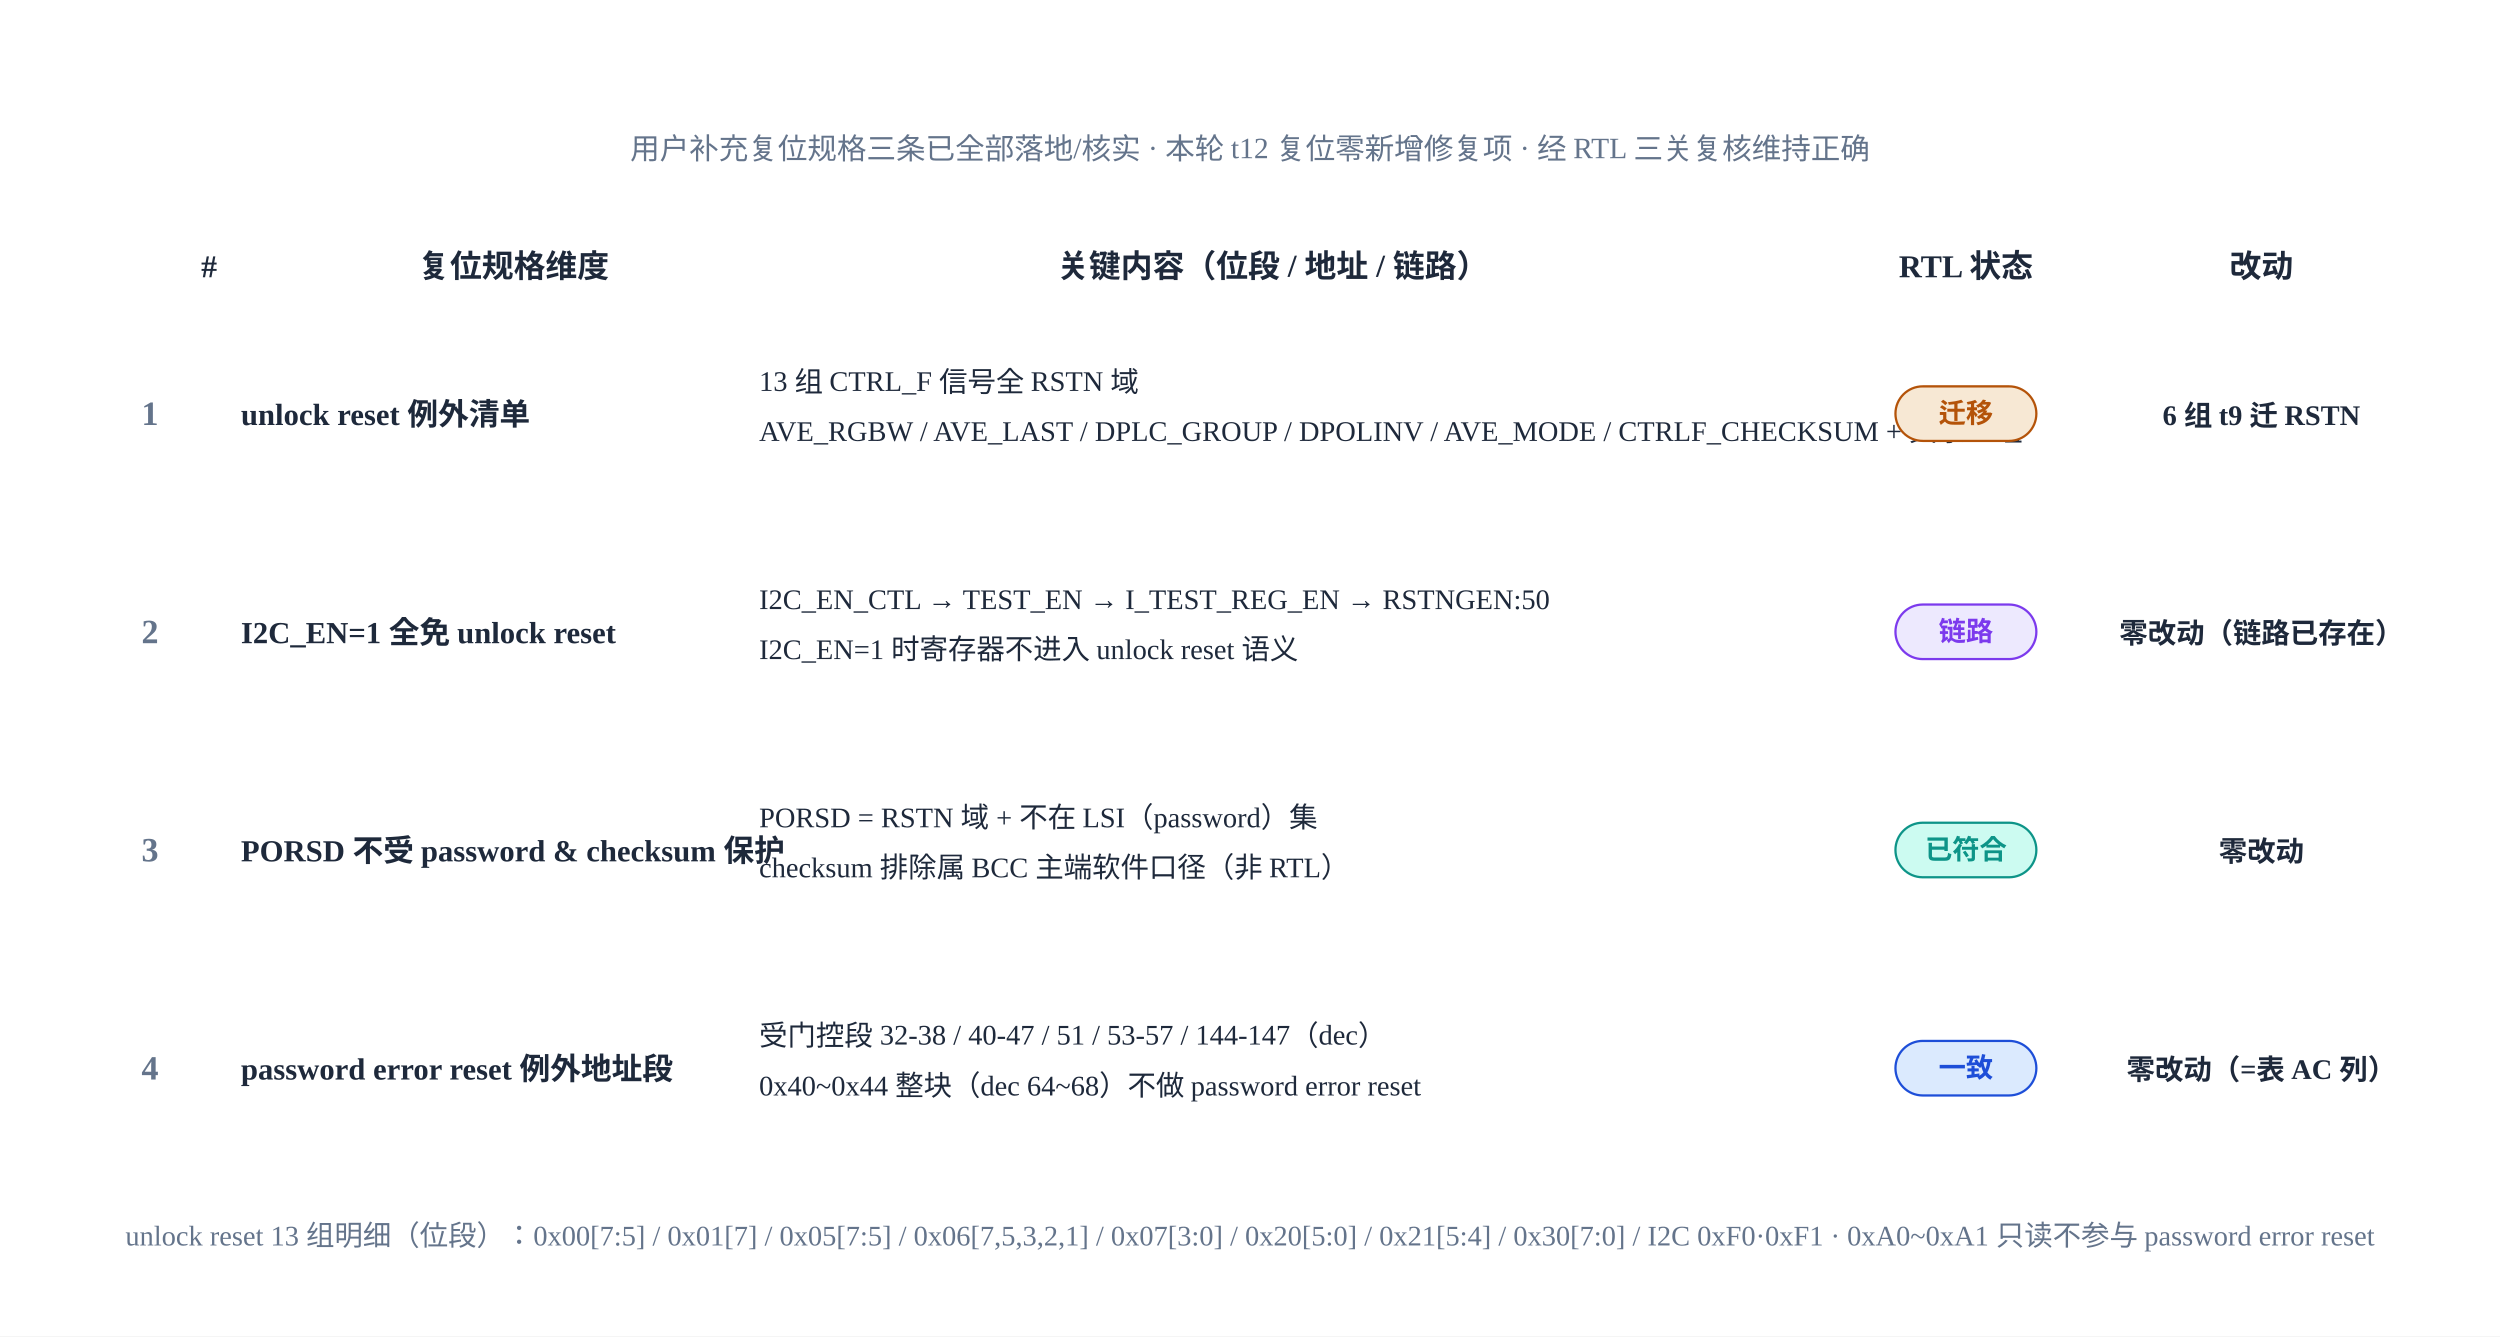
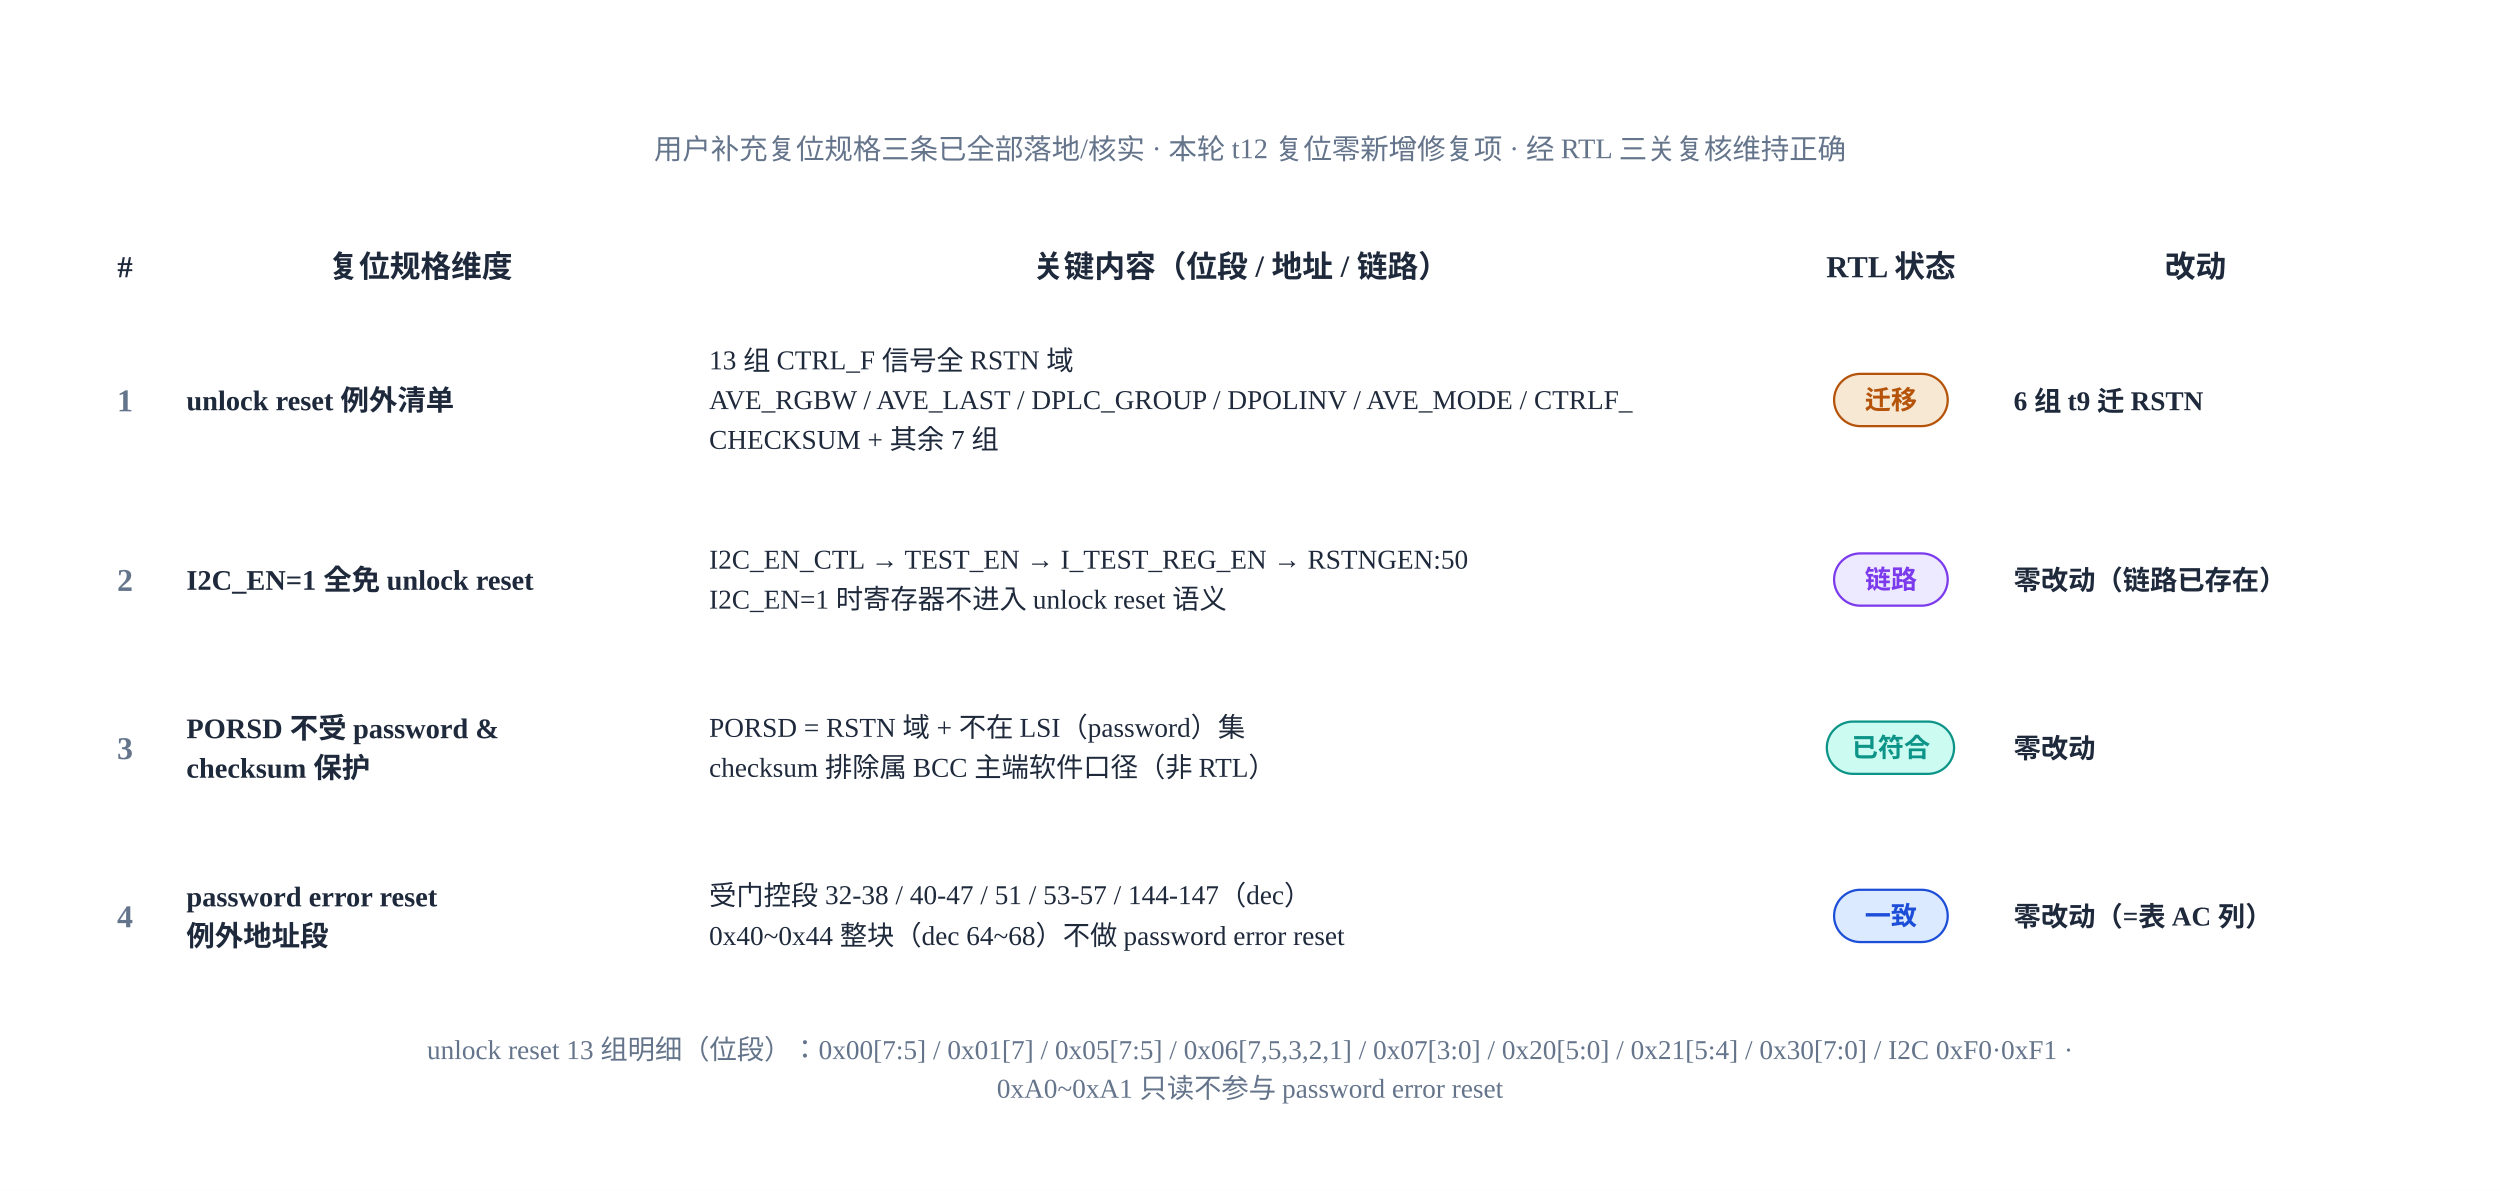
- <svg xmlns="http://www.w3.org/2000/svg" width="1100" height="588" viewBox="0 0 1100 588" style="background:#ffffff">
-   <rect width="1100" height="588" fill="#ffffff" />
+ <svg xmlns="http://www.w3.org/2000/svg" width="1100" height="524" viewBox="0 0 1100 524" style="background:#ffffff">
+   <rect width="1100" height="524" fill="#ffffff" />
  <text x="550.0" y="42" text-anchor="middle" class="title" font-size="22" font-weight="bold" fill="#1e293b">复位规格 · 20261106（1106v2 落地）</text>
-   <text x="550.0" y="70" text-anchor="middle" font-size="13" fill="#64748b">用户补充复位规格三条已全部落地/核实 · 本轮 t12 复位零新增修复项 · 经 RTL 三关复核维持正确</text>
+   <text x="550.0" y="70" text-anchor="middle" font-size="12.5" fill="#64748b">用户补充复位规格三条已全部落地/核实 · 本轮 t12 复位零新增修复项 · 经 RTL 三关复核维持正确</text>
  <rect class="head" x="40" y="100" width="1020" height="34" fill="#f1f5f9" />
-   <text x="92.0" y="122" text-anchor="middle" font-size="14" font-weight="700" fill="#1e293b">#</text>
-   <text x="226.0" y="122" text-anchor="middle" font-size="14" font-weight="700" fill="#1e293b">复位规格维度</text>
-   <text x="560.0" y="122" text-anchor="middle" font-size="14" font-weight="700" fill="#1e293b">关键内容（位段 / 地址 / 链路）</text>
-   <text x="865.0" y="122" text-anchor="middle" font-size="14" font-weight="700" fill="#1e293b">RTL 状态</text>
-   <text x="995.0" y="122" text-anchor="middle" font-size="14" font-weight="700" fill="#1e293b">改动</text>
-   <rect class="row" style="animation-delay:0.15s" x="40" y="134" width="1020" height="96" fill="#ffffff" stroke="#e2e8f0" stroke-width="1" />
-   <text x="66.0" y="187.0" text-anchor="middle" font-size="15" font-weight="700" fill="#64748b">1</text>
-   <text x="106" y="187.0" font-size="13.5" font-weight="600" fill="#1e293b">unlock reset 例外清单</text>
-   <text x="334" y="172.0" font-size="12.5" fill="#1e293b">13 组 CTRL_F 信号全 RSTN 域</text>
-   <text x="334" y="194.0" font-size="12.5" fill="#1e293b">AVE_RGBW / AVE_LAST / DPLC_GROUP / DPOLINV / AVE_MODE / CTRLF_CHECKSUM + 其余 7 组</text>
-   <rect x="834.0" y="170.0" width="62" height="24" rx="12" fill="#f7e8d4" stroke="#b45309" stroke-width="1" />
-   <text x="865.0" y="186.0" text-anchor="middle" font-size="12" font-weight="700" fill="#b45309">迁移</text>
-   <text x="995.0" y="187.0" text-anchor="middle" font-size="12.5" font-weight="600" fill="#1e293b">6 组 t9 迁 RSTN</text>
-   <rect class="row" style="animation-delay:0.29s" x="40" y="230" width="1020" height="96" fill="#f8fafc" stroke="#e2e8f0" stroke-width="1" />
-   <text x="66.0" y="283.0" text-anchor="middle" font-size="15" font-weight="700" fill="#64748b">2</text>
-   <text x="106" y="283.0" font-size="13.5" font-weight="600" fill="#1e293b">I2C_EN=1 全免 unlock reset</text>
-   <text x="334" y="268.0" font-size="12.5" fill="#1e293b">I2C_EN_CTL → TEST_EN → I_TEST_REG_EN → RSTNGEN:50</text>
-   <text x="334" y="290.0" font-size="12.5" fill="#1e293b">I2C_EN=1 时寄存器不进入 unlock reset 语义</text>
-   <rect x="834.0" y="266.0" width="62" height="24" rx="12" fill="#ede9fe" stroke="#7c3aed" stroke-width="1" />
-   <text x="865.0" y="282.0" text-anchor="middle" font-size="12" font-weight="700" fill="#7c3aed">链路</text>
-   <text x="995.0" y="283.0" text-anchor="middle" font-size="12.5" font-weight="600" fill="#1e293b">零改动（链路已存在）</text>
-   <rect class="row" style="animation-delay:0.43s" x="40" y="326" width="1020" height="96" fill="#ffffff" stroke="#e2e8f0" stroke-width="1" />
-   <text x="66.0" y="379.0" text-anchor="middle" font-size="15" font-weight="700" fill="#64748b">3</text>
-   <text x="106" y="379.0" font-size="13.5" font-weight="600" fill="#1e293b">PORSD 不受 password &amp; checksum 保护</text>
-   <text x="334" y="364.0" font-size="12.5" fill="#1e293b">PORSD = RSTN 域 + 不在 LSI（password）集</text>
-   <text x="334" y="386.0" font-size="12.5" fill="#1e293b">checksum 排除属 BCC 主端软件口径（非 RTL）</text>
-   <rect x="834.0" y="362.0" width="62" height="24" rx="12" fill="#ccfbf1" stroke="#0d9488" stroke-width="1" />
-   <text x="865.0" y="378.0" text-anchor="middle" font-size="12" font-weight="700" fill="#0d9488">已符合</text>
-   <text x="995.0" y="379.0" text-anchor="middle" font-size="12.5" font-weight="600" fill="#1e293b">零改动</text>
-   <rect class="row" style="animation-delay:0.57s" x="40" y="422" width="1020" height="96" fill="#f8fafc" stroke="#e2e8f0" stroke-width="1" />
-   <text x="66.0" y="475.0" text-anchor="middle" font-size="15" font-weight="700" fill="#64748b">4</text>
-   <text x="106" y="475.0" font-size="13.5" font-weight="600" fill="#1e293b">password error reset 例外地址段</text>
-   <text x="334" y="460.0" font-size="12.5" fill="#1e293b">受门控段 32-38 / 40-47 / 51 / 53-57 / 144-147（dec）</text>
-   <text x="334" y="482.0" font-size="12.5" fill="#1e293b">0x40~0x44 整块（dec 64~68）不做 password error reset</text>
-   <rect x="834.0" y="458.0" width="62" height="24" rx="12" fill="#dbeafe" stroke="#1d4ed8" stroke-width="1" />
-   <text x="865.0" y="474.0" text-anchor="middle" font-size="12" font-weight="700" fill="#1d4ed8">一致</text>
-   <text x="995.0" y="475.0" text-anchor="middle" font-size="12.5" font-weight="600" fill="#1e293b">零改动（=表 AC 列）</text>
-   <text x="550.0" y="548" text-anchor="middle" font-size="12.5" fill="#64748b">unlock reset 13 组明细（位段）：0x00[7:5] / 0x01[7] / 0x05[7:5] / 0x06[7,5,3,2,1] / 0x07[3:0] / 0x20[5:0] / 0x21[5:4] / 0x30[7:0] / I2C 0xF0·0xF1 · 0xA0~0xA1 只读不参与 password error reset</text>
+   <text x="55.0" y="122" text-anchor="middle" font-size="13.5" font-weight="700" fill="#1e293b">#</text>
+   <text x="185.0" y="122" text-anchor="middle" font-size="13.5" font-weight="700" fill="#1e293b">复位规格维度</text>
+   <text x="546.0" y="122" text-anchor="middle" font-size="13.5" font-weight="700" fill="#1e293b">关键内容（位段 / 地址 / 链路）</text>
+   <text x="832.0" y="122" text-anchor="middle" font-size="13.5" font-weight="700" fill="#1e293b">RTL 状态</text>
+   <text x="966.0" y="122" text-anchor="middle" font-size="13.5" font-weight="700" fill="#1e293b">改动</text>
+   <rect class="row" style="animation-delay:0.15s" x="40" y="134" width="1020" height="84" fill="#ffffff" stroke="#e2e8f0" stroke-width="1" />
+   <text x="55.0" y="181.0" text-anchor="middle" font-size="14" font-weight="700" fill="#64748b">1</text>
+   <text x="82" y="180.5" font-size="12.5" font-weight="600" fill="#1e293b">unlock reset 例外清单</text>
+   <text x="312" y="162.5" font-size="12" fill="#1e293b">13 组 CTRL_F 信号全 RSTN 域</text>
+   <text x="312" y="180.0" font-size="12" fill="#1e293b">AVE_RGBW / AVE_LAST / DPLC_GROUP / DPOLINV / AVE_MODE / CTRLF_</text>
+   <text x="312" y="197.5" font-size="12" fill="#1e293b">CHECKSUM + 其余 7 组</text>
+   <rect x="807.0" y="164.5" width="50" height="23" rx="11.5" fill="#f7e8d4" stroke="#b45309" stroke-width="1" />
+   <text x="832.0" y="180.0" text-anchor="middle" font-size="11.5" font-weight="700" fill="#b45309">迁移</text>
+   <text x="886" y="180.5" font-size="12" font-weight="600" fill="#1e293b">6 组 t9 迁 RSTN</text>
+   <rect class="row" style="animation-delay:0.29s" x="40" y="218" width="1020" height="74" fill="#f8fafc" stroke="#e2e8f0" stroke-width="1" />
+   <text x="55.0" y="260.0" text-anchor="middle" font-size="14" font-weight="700" fill="#64748b">2</text>
+   <text x="82" y="259.5" font-size="12.5" font-weight="600" fill="#1e293b">I2C_EN=1 全免 unlock reset</text>
+   <text x="312" y="250.2" font-size="12" fill="#1e293b">I2C_EN_CTL → TEST_EN → I_TEST_REG_EN → RSTNGEN:50</text>
+   <text x="312" y="267.8" font-size="12" fill="#1e293b">I2C_EN=1 时寄存器不进入 unlock reset 语义</text>
+   <rect x="807.0" y="243.5" width="50" height="23" rx="11.5" fill="#ede9fe" stroke="#7c3aed" stroke-width="1" />
+   <text x="832.0" y="259.0" text-anchor="middle" font-size="11.5" font-weight="700" fill="#7c3aed">链路</text>
+   <text x="886" y="259.5" font-size="12" font-weight="600" fill="#1e293b">零改动（链路已存在）</text>
+   <rect class="row" style="animation-delay:0.43s" x="40" y="292" width="1020" height="74" fill="#ffffff" stroke="#e2e8f0" stroke-width="1" />
+   <text x="55.0" y="334.0" text-anchor="middle" font-size="14" font-weight="700" fill="#64748b">3</text>
+   <text x="82" y="324.8" font-size="12.5" font-weight="600" fill="#1e293b">PORSD 不受 password &amp;</text>
+   <text x="82" y="342.2" font-size="12.5" font-weight="600" fill="#1e293b">checksum 保护</text>
+   <text x="312" y="324.2" font-size="12" fill="#1e293b">PORSD = RSTN 域 + 不在 LSI（password）集</text>
+   <text x="312" y="341.8" font-size="12" fill="#1e293b">checksum 排除属 BCC 主端软件口径（非 RTL）</text>
+   <rect x="803.8" y="317.5" width="56" height="23" rx="11.5" fill="#ccfbf1" stroke="#0d9488" stroke-width="1" />
+   <text x="832.0" y="333.0" text-anchor="middle" font-size="11.5" font-weight="700" fill="#0d9488">已符合</text>
+   <text x="886" y="333.5" font-size="12" font-weight="600" fill="#1e293b">零改动</text>
+   <rect class="row" style="animation-delay:0.57s" x="40" y="366" width="1020" height="74" fill="#f8fafc" stroke="#e2e8f0" stroke-width="1" />
+   <text x="55.0" y="408.0" text-anchor="middle" font-size="14" font-weight="700" fill="#64748b">4</text>
+   <text x="82" y="398.8" font-size="12.5" font-weight="600" fill="#1e293b">password error reset</text>
+   <text x="82" y="416.2" font-size="12.5" font-weight="600" fill="#1e293b">例外地址段</text>
+   <text x="312" y="398.2" font-size="12" fill="#1e293b">受门控段 32-38 / 40-47 / 51 / 53-57 / 144-147（dec）</text>
+   <text x="312" y="415.8" font-size="12" fill="#1e293b">0x40~0x44 整块（dec 64~68）不做 password error reset</text>
+   <rect x="807.0" y="391.5" width="50" height="23" rx="11.5" fill="#dbeafe" stroke="#1d4ed8" stroke-width="1" />
+   <text x="832.0" y="407.0" text-anchor="middle" font-size="11.5" font-weight="700" fill="#1d4ed8">一致</text>
+   <text x="886" y="407.5" font-size="12" font-weight="600" fill="#1e293b">零改动（=表 AC 列）</text>
+   <text x="550.0" y="466" text-anchor="middle" font-size="12" fill="#64748b">unlock reset 13 组明细（位段）：0x00[7:5] / 0x01[7] / 0x05[7:5] / 0x06[7,5,3,2,1] / 0x07[3:0] / 0x20[5:0] / 0x21[5:4] / 0x30[7:0] / I2C 0xF0·0xF1 ·</text>
+   <text x="550.0" y="483" text-anchor="middle" font-size="12" fill="#64748b">0xA0~0xA1 只读不参与 password error reset</text>
  <style>
.title, .head { opacity:0; animation: fadeIn .4s ease forwards; }
.row { opacity:0; animation: rowIn .35s cubic-bezier(.22,.7,.3,1) forwards; }
@keyframes fadeIn { from { opacity:0; } to { opacity:1; } }
@keyframes rowIn { from { opacity:0; transform:translateY(6px); } to { opacity:1; transform:none; } }
@media (prefers-reduced-motion:reduce) { *{animation:none!important} .title,.head,.row{opacity:1!important} }
</style>
</svg>
